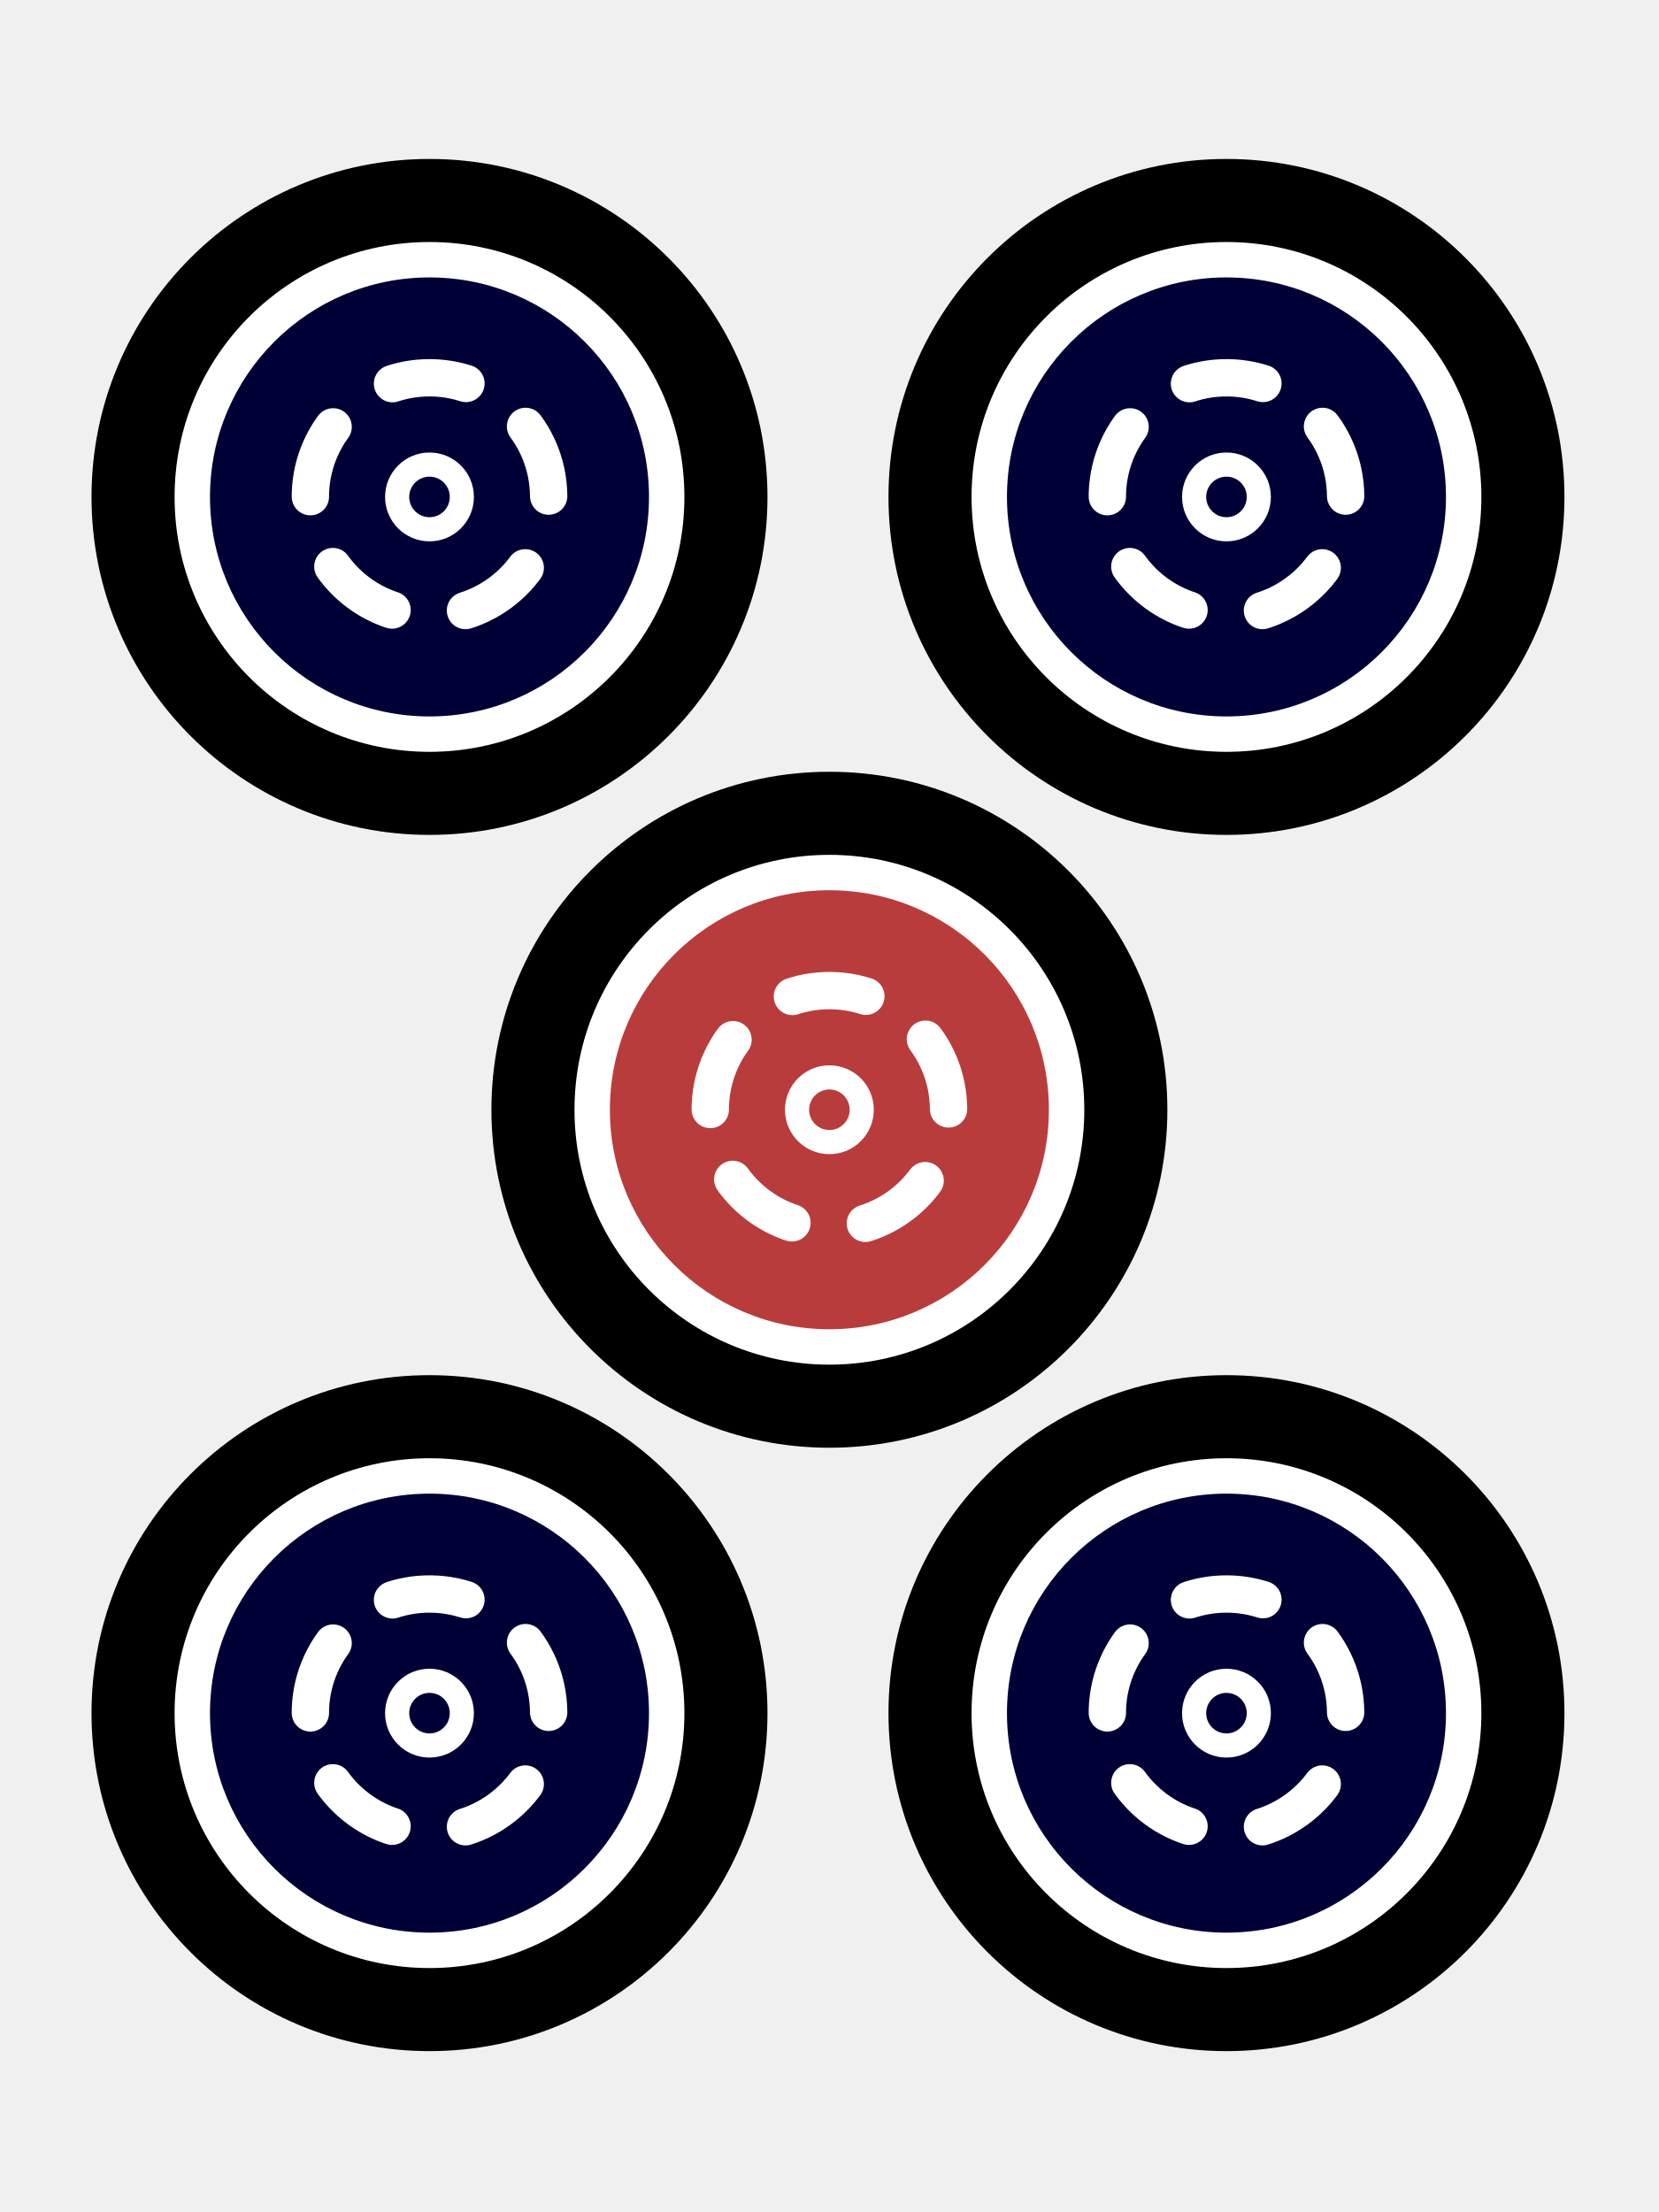
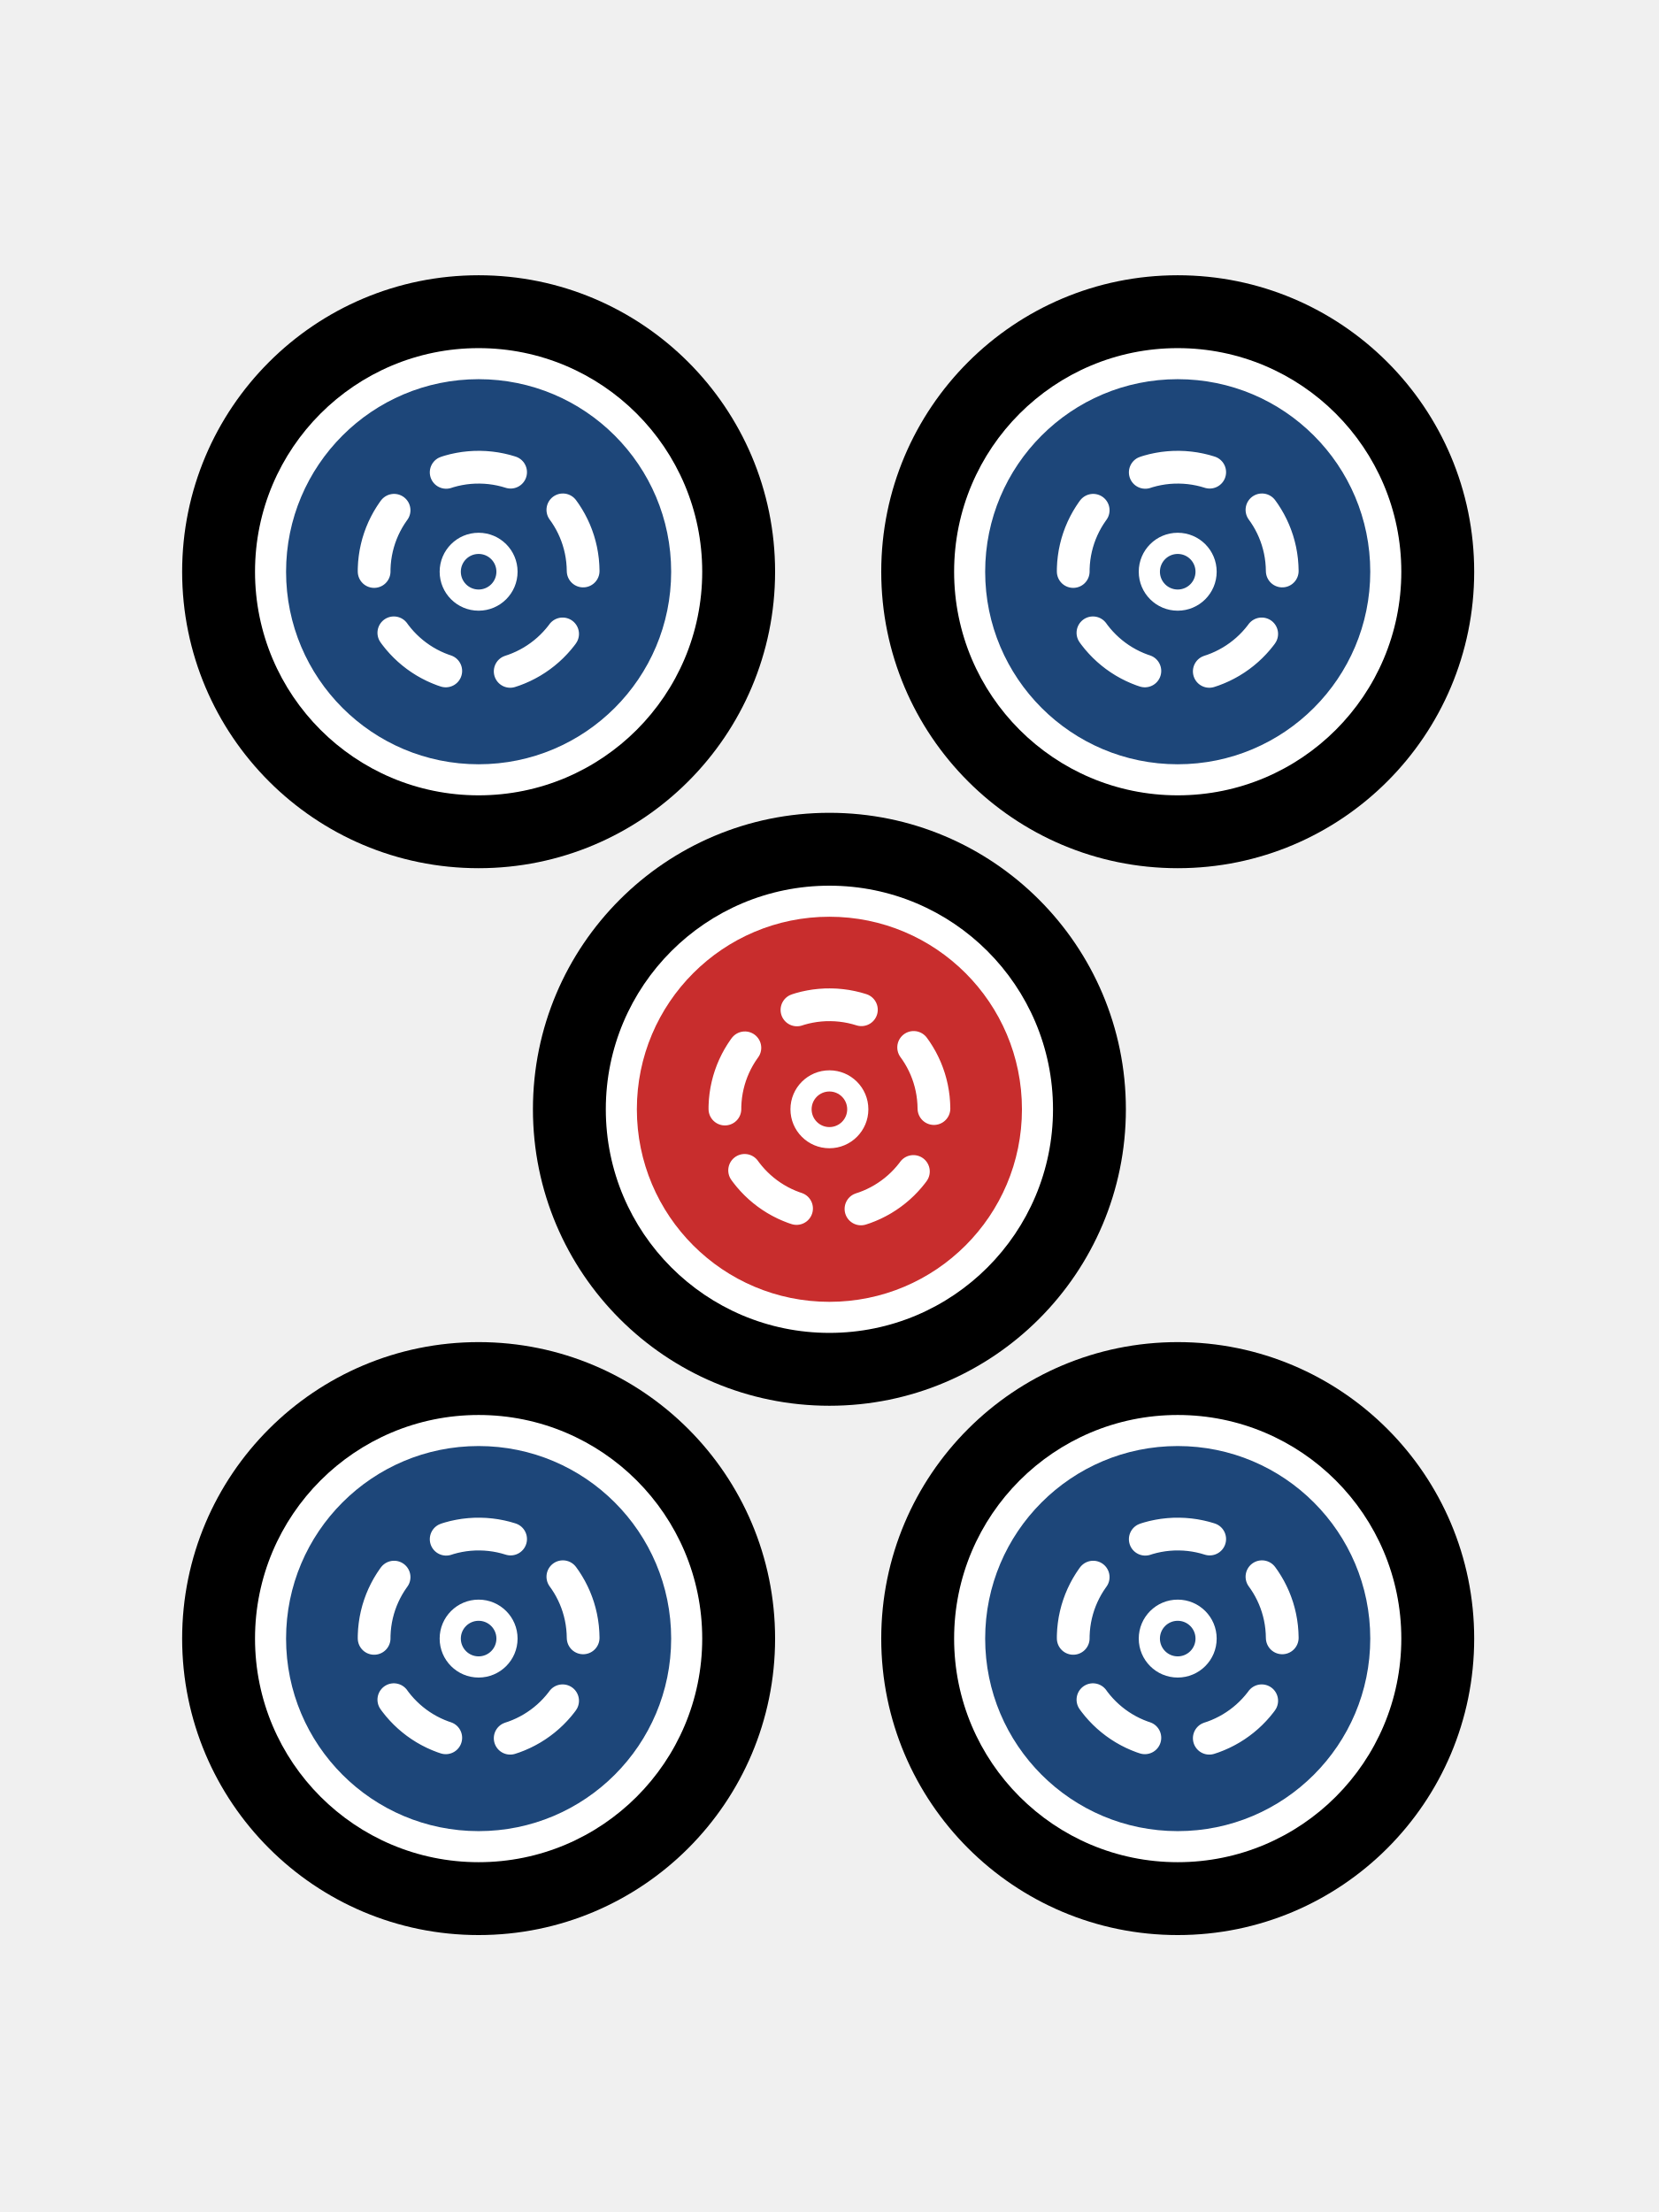
- <svg xmlns="http://www.w3.org/2000/svg" xmlns:ns1="http://www.openswatchbook.org/uri/2009/osb" width="300" height="400" viewBox="0 0 300 400" id="svg2" version="1.1">
+ <svg xmlns="http://www.w3.org/2000/svg" xmlns:ns1="http://www.openswatchbook.org/uri/2009/osb" width="300" height="400" viewBox="-21 -28 342 456" id="svg2" version="1.1">
  <defs id="defs4">
    <linearGradient id="linearGradient10055" ns1:paint="solid">
      <stop style="stop-color:#000000;stop-opacity:1;" offset="0" id="stop10057" />
    </linearGradient>
    <marker orient="auto" refY="0" refX="0" id="Arrow1Lstart" style="overflow:visible">
      <path id="path4978" d="M 0,0 5,-5 -12.5,0 5,5 0,0 Z" style="fill:#000000;fill-opacity:1;fill-rule:evenodd;stroke:#ff5c00;stroke-width:1pt;stroke-opacity:1" transform="matrix(0.8,0,0,0.8,10,0)" />
    </marker>
    <clipPath clipPathUnits="userSpaceOnUse" id="clipPath4243">
      <circle style="opacity:1;fill:#000000;fill-opacity:0.297;fill-rule:nonzero;stroke:#000000;stroke-width:19.133;stroke-linecap:butt;stroke-linejoin:round;stroke-miterlimit:4;stroke-dasharray:none;stroke-dashoffset:0;stroke-opacity:1" id="circle4245" cx="-264.66" cy="-198.207" r="293.954" />
    </clipPath>
    <clipPath clipPathUnits="userSpaceOnUse" id="clipPath7847">
      <ellipse style="opacity:1;fill:#822600;fill-opacity:1;fill-rule:nonzero;stroke:none;stroke-width:12;stroke-linecap:round;stroke-linejoin:round;stroke-miterlimit:4;stroke-dasharray:none;stroke-dashoffset:0;stroke-opacity:1" id="ellipse7849" cx="394" cy="552.362" rx="349.495" ry="216" />
    </clipPath>
    <clipPath clipPathUnits="userSpaceOnUse" id="clipPath4243-1">
      <circle style="opacity:1;fill:#000000;fill-opacity:0.297;fill-rule:nonzero;stroke:#000000;stroke-width:19.133;stroke-linecap:butt;stroke-linejoin:round;stroke-miterlimit:4;stroke-dasharray:none;stroke-dashoffset:0;stroke-opacity:1" id="circle4245-4" cx="-264.66" cy="-198.207" r="293.954" />
    </clipPath>
    <clipPath clipPathUnits="userSpaceOnUse" id="clipPath7876">
      <circle style="opacity:1;fill:#000000;fill-opacity:0.297;fill-rule:nonzero;stroke:#000000;stroke-width:19.133;stroke-linecap:butt;stroke-linejoin:round;stroke-miterlimit:4;stroke-dasharray:none;stroke-dashoffset:0;stroke-opacity:1" id="circle7878" cx="-264.66" cy="-198.207" r="293.954" />
    </clipPath>
    <clipPath clipPathUnits="userSpaceOnUse" id="clipPath14693">
      <rect style="opacity:1;fill:#a53c3c;fill-opacity:1;fill-rule:nonzero;stroke:none;stroke-width:8;stroke-linecap:round;stroke-linejoin:round;stroke-miterlimit:4;stroke-dasharray:none;stroke-dashoffset:0;stroke-opacity:1" id="rect14695" width="131.784" height="168.821" x="-332.596" y="383.498" rx="1.255" ry="3.751" transform="matrix(0.9993908,-0.03489951,0.03489951,0.9993908,0,0)" />
    </clipPath>
    <clipPath clipPathUnits="userSpaceOnUse" id="clipPath14952">
      <ellipse style="opacity:1;fill:#a53c3c;fill-opacity:1;fill-rule:nonzero;stroke:none;stroke-width:7;stroke-linecap:round;stroke-linejoin:round;stroke-miterlimit:4;stroke-dasharray:none;stroke-dashoffset:0;stroke-opacity:1" id="ellipse14954" cx="-271.344" cy="647.256" rx="69.057" ry="116.911" transform="matrix(0.9993908,-0.03489951,0.03489951,0.9993908,0,0)" />
    </clipPath>
    <pattern y="0" x="0" height="6" width="6" patternUnits="userSpaceOnUse" id="EMFhbasepattern" />
  </defs>
  <g id="layer1" transform="translate(0,-652.3622)">
    <g id="g7942" transform="translate(4.6993944e-7,0.67748)">
      <g id="g7728" transform="matrix(1.022735,0,0,1.022735,288.325,245.0186)">
        <circle r="59.759" cy="485.489" cx="-205.976" id="circle7730" style="opacity:1;fill:#000000;fill-opacity:1;fill-rule:nonzero;stroke:none;stroke-width:8;stroke-linecap:round;stroke-linejoin:round;stroke-miterlimit:4;stroke-dasharray:none;stroke-dashoffset:0;stroke-opacity:1" />
        <circle r="45.07" cy="485.489" cx="-205.976" id="circle7732" style="opacity:1;fill:#ffffff;fill-opacity:1;fill-rule:nonzero;stroke:none;stroke-width:8;stroke-linecap:round;stroke-linejoin:round;stroke-miterlimit:4;stroke-dasharray:none;stroke-dashoffset:0;stroke-opacity:1" />
-         <circle r="38.811" cy="485.489" cx="-205.976" id="circle7734" style="opacity:1;fill:#000037;fill-opacity:1;fill-rule:nonzero;stroke:none;stroke-width:8;stroke-linecap:round;stroke-linejoin:round;stroke-miterlimit:4;stroke-dasharray:none;stroke-dashoffset:0;stroke-opacity:1" />
+         <circle r="38.811" cy="485.489" cx="-205.976" id="circle7734" style="opacity:1;fill:#1d4679;fill-opacity:1;fill-rule:nonzero;stroke:none;stroke-width:8;stroke-linecap:round;stroke-linejoin:round;stroke-miterlimit:4;stroke-dasharray:none;stroke-dashoffset:0;stroke-opacity:1" />
        <path style="opacity:1;fill:none;fill-opacity:0.297;fill-rule:nonzero;stroke:#ffffff;stroke-width:6.6;stroke-linecap:round;stroke-linejoin:round;stroke-miterlimit:4;stroke-dasharray:13.201, 13.201;stroke-dashoffset:0;stroke-opacity:1" id="path7736" d="m -188.246,-484.058 a 21.069,21.069 0 0 1 -20.673,21.065 21.069,21.069 0 0 1 -21.45,-20.273 21.069,21.069 0 0 1 19.866,-21.827 21.069,21.069 0 0 1 22.197,19.452" transform="matrix(0.9999763,-0.00689127,-0.00689127,-0.9999763,0,0)" />
        <circle r="7.853" cy="485.489" cx="-205.976" id="circle7738" style="opacity:1;fill:#ffffff;fill-opacity:1;fill-rule:nonzero;stroke:none;stroke-width:8;stroke-linecap:round;stroke-linejoin:round;stroke-miterlimit:4;stroke-dasharray:none;stroke-dashoffset:0;stroke-opacity:1" />
-         <circle r="3.586" cy="485.489" cx="-205.976" id="circle7740" style="opacity:1;fill:#000037;fill-opacity:1;fill-rule:nonzero;stroke:none;stroke-width:8;stroke-linecap:round;stroke-linejoin:round;stroke-miterlimit:4;stroke-dasharray:none;stroke-dashoffset:0;stroke-opacity:1" />
+         <circle r="3.586" cy="485.489" cx="-205.976" id="circle7740" style="opacity:1;fill:#1d4679;fill-opacity:1;fill-rule:nonzero;stroke:none;stroke-width:8;stroke-linecap:round;stroke-linejoin:round;stroke-miterlimit:4;stroke-dasharray:none;stroke-dashoffset:0;stroke-opacity:1" />
      </g>
      <g transform="matrix(1.022735,0,0,1.022735,432.4431,245.0186)" id="g7784">
        <circle style="opacity:1;fill:#000000;fill-opacity:1;fill-rule:nonzero;stroke:none;stroke-width:8;stroke-linecap:round;stroke-linejoin:round;stroke-miterlimit:4;stroke-dasharray:none;stroke-dashoffset:0;stroke-opacity:1" id="circle7786" cx="-205.976" cy="485.489" r="59.759" />
        <circle style="opacity:1;fill:#ffffff;fill-opacity:1;fill-rule:nonzero;stroke:none;stroke-width:8;stroke-linecap:round;stroke-linejoin:round;stroke-miterlimit:4;stroke-dasharray:none;stroke-dashoffset:0;stroke-opacity:1" id="circle7788" cx="-205.976" cy="485.489" r="45.07" />
-         <circle style="opacity:1;fill:#000037;fill-opacity:1;fill-rule:nonzero;stroke:none;stroke-width:8;stroke-linecap:round;stroke-linejoin:round;stroke-miterlimit:4;stroke-dasharray:none;stroke-dashoffset:0;stroke-opacity:1" id="circle7790" cx="-205.976" cy="485.489" r="38.811" />
+         <circle style="opacity:1;fill:#1d4679;fill-opacity:1;fill-rule:nonzero;stroke:none;stroke-width:8;stroke-linecap:round;stroke-linejoin:round;stroke-miterlimit:4;stroke-dasharray:none;stroke-dashoffset:0;stroke-opacity:1" id="circle7790" cx="-205.976" cy="485.489" r="38.811" />
        <path transform="matrix(0.9999763,-0.00689127,-0.00689127,-0.9999763,0,0)" d="m -188.246,-484.058 a 21.069,21.069 0 0 1 -20.673,21.065 21.069,21.069 0 0 1 -21.45,-20.273 21.069,21.069 0 0 1 19.866,-21.827 21.069,21.069 0 0 1 22.197,19.452" id="path7792" style="opacity:1;fill:none;fill-opacity:0.297;fill-rule:nonzero;stroke:#ffffff;stroke-width:6.6;stroke-linecap:round;stroke-linejoin:round;stroke-miterlimit:4;stroke-dasharray:13.201, 13.201;stroke-dashoffset:0;stroke-opacity:1" />
        <circle style="opacity:1;fill:#ffffff;fill-opacity:1;fill-rule:nonzero;stroke:none;stroke-width:8;stroke-linecap:round;stroke-linejoin:round;stroke-miterlimit:4;stroke-dasharray:none;stroke-dashoffset:0;stroke-opacity:1" id="circle7794" cx="-205.976" cy="485.489" r="7.853" />
-         <circle style="opacity:1;fill:#000037;fill-opacity:1;fill-rule:nonzero;stroke:none;stroke-width:8;stroke-linecap:round;stroke-linejoin:round;stroke-miterlimit:4;stroke-dasharray:none;stroke-dashoffset:0;stroke-opacity:1" id="circle7796" cx="-205.976" cy="485.489" r="3.586" />
+         <circle style="opacity:1;fill:#1d4679;fill-opacity:1;fill-rule:nonzero;stroke:none;stroke-width:8;stroke-linecap:round;stroke-linejoin:round;stroke-miterlimit:4;stroke-dasharray:none;stroke-dashoffset:0;stroke-opacity:1" id="circle7796" cx="-205.976" cy="485.489" r="3.586" />
      </g>
      <g transform="matrix(1.022735,0,0,1.022735,288.325,464.9497)" id="g7798">
        <circle style="opacity:1;fill:#000000;fill-opacity:1;fill-rule:nonzero;stroke:none;stroke-width:8;stroke-linecap:round;stroke-linejoin:round;stroke-miterlimit:4;stroke-dasharray:none;stroke-dashoffset:0;stroke-opacity:1" id="circle7800" cx="-205.976" cy="485.489" r="59.759" />
        <circle style="opacity:1;fill:#ffffff;fill-opacity:1;fill-rule:nonzero;stroke:none;stroke-width:8;stroke-linecap:round;stroke-linejoin:round;stroke-miterlimit:4;stroke-dasharray:none;stroke-dashoffset:0;stroke-opacity:1" id="circle7802" cx="-205.976" cy="485.489" r="45.07" />
-         <circle style="opacity:1;fill:#000037;fill-opacity:1;fill-rule:nonzero;stroke:none;stroke-width:8;stroke-linecap:round;stroke-linejoin:round;stroke-miterlimit:4;stroke-dasharray:none;stroke-dashoffset:0;stroke-opacity:1" id="circle7804" cx="-205.976" cy="485.489" r="38.811" />
+         <circle style="opacity:1;fill:#1d4679;fill-opacity:1;fill-rule:nonzero;stroke:none;stroke-width:8;stroke-linecap:round;stroke-linejoin:round;stroke-miterlimit:4;stroke-dasharray:none;stroke-dashoffset:0;stroke-opacity:1" id="circle7804" cx="-205.976" cy="485.489" r="38.811" />
        <path transform="matrix(0.9999763,-0.00689127,-0.00689127,-0.9999763,0,0)" d="m -188.246,-484.058 a 21.069,21.069 0 0 1 -20.673,21.065 21.069,21.069 0 0 1 -21.45,-20.273 21.069,21.069 0 0 1 19.866,-21.827 21.069,21.069 0 0 1 22.197,19.452" id="path7806" style="opacity:1;fill:none;fill-opacity:0.297;fill-rule:nonzero;stroke:#ffffff;stroke-width:6.6;stroke-linecap:round;stroke-linejoin:round;stroke-miterlimit:4;stroke-dasharray:13.201, 13.201;stroke-dashoffset:0;stroke-opacity:1" />
        <circle style="opacity:1;fill:#ffffff;fill-opacity:1;fill-rule:nonzero;stroke:none;stroke-width:8;stroke-linecap:round;stroke-linejoin:round;stroke-miterlimit:4;stroke-dasharray:none;stroke-dashoffset:0;stroke-opacity:1" id="circle7808" cx="-205.976" cy="485.489" r="7.853" />
-         <circle style="opacity:1;fill:#000037;fill-opacity:1;fill-rule:nonzero;stroke:none;stroke-width:8;stroke-linecap:round;stroke-linejoin:round;stroke-miterlimit:4;stroke-dasharray:none;stroke-dashoffset:0;stroke-opacity:1" id="circle7810" cx="-205.976" cy="485.489" r="3.586" />
+         <circle style="opacity:1;fill:#1d4679;fill-opacity:1;fill-rule:nonzero;stroke:none;stroke-width:8;stroke-linecap:round;stroke-linejoin:round;stroke-miterlimit:4;stroke-dasharray:none;stroke-dashoffset:0;stroke-opacity:1" id="circle7810" cx="-205.976" cy="485.489" r="3.586" />
      </g>
      <g id="g7812" transform="matrix(1.022735,0,0,1.022735,432.4431,464.9497)">
        <circle r="59.759" cy="485.489" cx="-205.976" id="circle7814" style="opacity:1;fill:#000000;fill-opacity:1;fill-rule:nonzero;stroke:none;stroke-width:8;stroke-linecap:round;stroke-linejoin:round;stroke-miterlimit:4;stroke-dasharray:none;stroke-dashoffset:0;stroke-opacity:1" />
        <circle r="45.07" cy="485.489" cx="-205.976" id="circle7816" style="opacity:1;fill:#ffffff;fill-opacity:1;fill-rule:nonzero;stroke:none;stroke-width:8;stroke-linecap:round;stroke-linejoin:round;stroke-miterlimit:4;stroke-dasharray:none;stroke-dashoffset:0;stroke-opacity:1" />
-         <circle r="38.811" cy="485.489" cx="-205.976" id="circle7818" style="opacity:1;fill:#000037;fill-opacity:1;fill-rule:nonzero;stroke:none;stroke-width:8;stroke-linecap:round;stroke-linejoin:round;stroke-miterlimit:4;stroke-dasharray:none;stroke-dashoffset:0;stroke-opacity:1" />
+         <circle r="38.811" cy="485.489" cx="-205.976" id="circle7818" style="opacity:1;fill:#1d4679;fill-opacity:1;fill-rule:nonzero;stroke:none;stroke-width:8;stroke-linecap:round;stroke-linejoin:round;stroke-miterlimit:4;stroke-dasharray:none;stroke-dashoffset:0;stroke-opacity:1" />
        <path style="opacity:1;fill:none;fill-opacity:0.297;fill-rule:nonzero;stroke:#ffffff;stroke-width:6.6;stroke-linecap:round;stroke-linejoin:round;stroke-miterlimit:4;stroke-dasharray:13.201, 13.201;stroke-dashoffset:0;stroke-opacity:1" id="path7820" d="m -188.246,-484.058 a 21.069,21.069 0 0 1 -20.673,21.065 21.069,21.069 0 0 1 -21.45,-20.273 21.069,21.069 0 0 1 19.866,-21.827 21.069,21.069 0 0 1 22.197,19.452" transform="matrix(0.9999763,-0.00689127,-0.00689127,-0.9999763,0,0)" />
        <circle r="7.853" cy="485.489" cx="-205.976" id="circle7822" style="opacity:1;fill:#ffffff;fill-opacity:1;fill-rule:nonzero;stroke:none;stroke-width:8;stroke-linecap:round;stroke-linejoin:round;stroke-miterlimit:4;stroke-dasharray:none;stroke-dashoffset:0;stroke-opacity:1" />
-         <circle r="3.586" cy="485.489" cx="-205.976" id="circle7824" style="opacity:1;fill:#000037;fill-opacity:1;fill-rule:nonzero;stroke:none;stroke-width:8;stroke-linecap:round;stroke-linejoin:round;stroke-miterlimit:4;stroke-dasharray:none;stroke-dashoffset:0;stroke-opacity:1" />
+         <circle r="3.586" cy="485.489" cx="-205.976" id="circle7824" style="opacity:1;fill:#1d4679;fill-opacity:1;fill-rule:nonzero;stroke:none;stroke-width:8;stroke-linecap:round;stroke-linejoin:round;stroke-miterlimit:4;stroke-dasharray:none;stroke-dashoffset:0;stroke-opacity:1" />
      </g>
      <g transform="matrix(1.022735,0,0,1.022735,360.6396,355.8352)" id="g7826">
        <circle style="opacity:1;fill:#000000;fill-opacity:1;fill-rule:nonzero;stroke:none;stroke-width:8;stroke-linecap:round;stroke-linejoin:round;stroke-miterlimit:4;stroke-dasharray:none;stroke-dashoffset:0;stroke-opacity:1" id="circle7828" cx="-205.976" cy="485.489" r="59.759" />
        <circle style="opacity:1;fill:#ffffff;fill-opacity:1;fill-rule:nonzero;stroke:none;stroke-width:8;stroke-linecap:round;stroke-linejoin:round;stroke-miterlimit:4;stroke-dasharray:none;stroke-dashoffset:0;stroke-opacity:1" id="circle7830" cx="-205.976" cy="485.489" r="45.07" />
-         <circle style="opacity:1;fill:#b93c3c;fill-opacity:1;fill-rule:nonzero;stroke:none;stroke-width:8;stroke-linecap:round;stroke-linejoin:round;stroke-miterlimit:4;stroke-dasharray:none;stroke-dashoffset:0;stroke-opacity:1" id="circle7832" cx="-205.976" cy="485.489" r="38.811" />
+         <circle style="opacity:1;fill:#c82d2d;fill-opacity:1;fill-rule:nonzero;stroke:none;stroke-width:8;stroke-linecap:round;stroke-linejoin:round;stroke-miterlimit:4;stroke-dasharray:none;stroke-dashoffset:0;stroke-opacity:1" id="circle7832" cx="-205.976" cy="485.489" r="38.811" />
        <path transform="matrix(0.9999763,-0.00689127,-0.00689127,-0.9999763,0,0)" d="m -188.246,-484.058 a 21.069,21.069 0 0 1 -20.673,21.065 21.069,21.069 0 0 1 -21.45,-20.273 21.069,21.069 0 0 1 19.866,-21.827 21.069,21.069 0 0 1 22.197,19.452" id="path7834" style="opacity:1;fill:none;fill-opacity:0.297;fill-rule:nonzero;stroke:#ffffff;stroke-width:6.6;stroke-linecap:round;stroke-linejoin:round;stroke-miterlimit:4;stroke-dasharray:13.201, 13.201;stroke-dashoffset:0;stroke-opacity:1" />
        <circle style="opacity:1;fill:#ffffff;fill-opacity:1;fill-rule:nonzero;stroke:none;stroke-width:8;stroke-linecap:round;stroke-linejoin:round;stroke-miterlimit:4;stroke-dasharray:none;stroke-dashoffset:0;stroke-opacity:1" id="circle7836" cx="-205.976" cy="485.489" r="7.853" />
-         <circle style="opacity:1;fill:#b93c3c;fill-opacity:1;fill-rule:nonzero;stroke:none;stroke-width:8;stroke-linecap:round;stroke-linejoin:round;stroke-miterlimit:4;stroke-dasharray:none;stroke-dashoffset:0;stroke-opacity:1" id="circle7838" cx="-205.976" cy="485.489" r="3.586" />
+         <circle style="opacity:1;fill:#c82d2d;fill-opacity:1;fill-rule:nonzero;stroke:none;stroke-width:8;stroke-linecap:round;stroke-linejoin:round;stroke-miterlimit:4;stroke-dasharray:none;stroke-dashoffset:0;stroke-opacity:1" id="circle7838" cx="-205.976" cy="485.489" r="3.586" />
      </g>
    </g>
  </g>
</svg>
